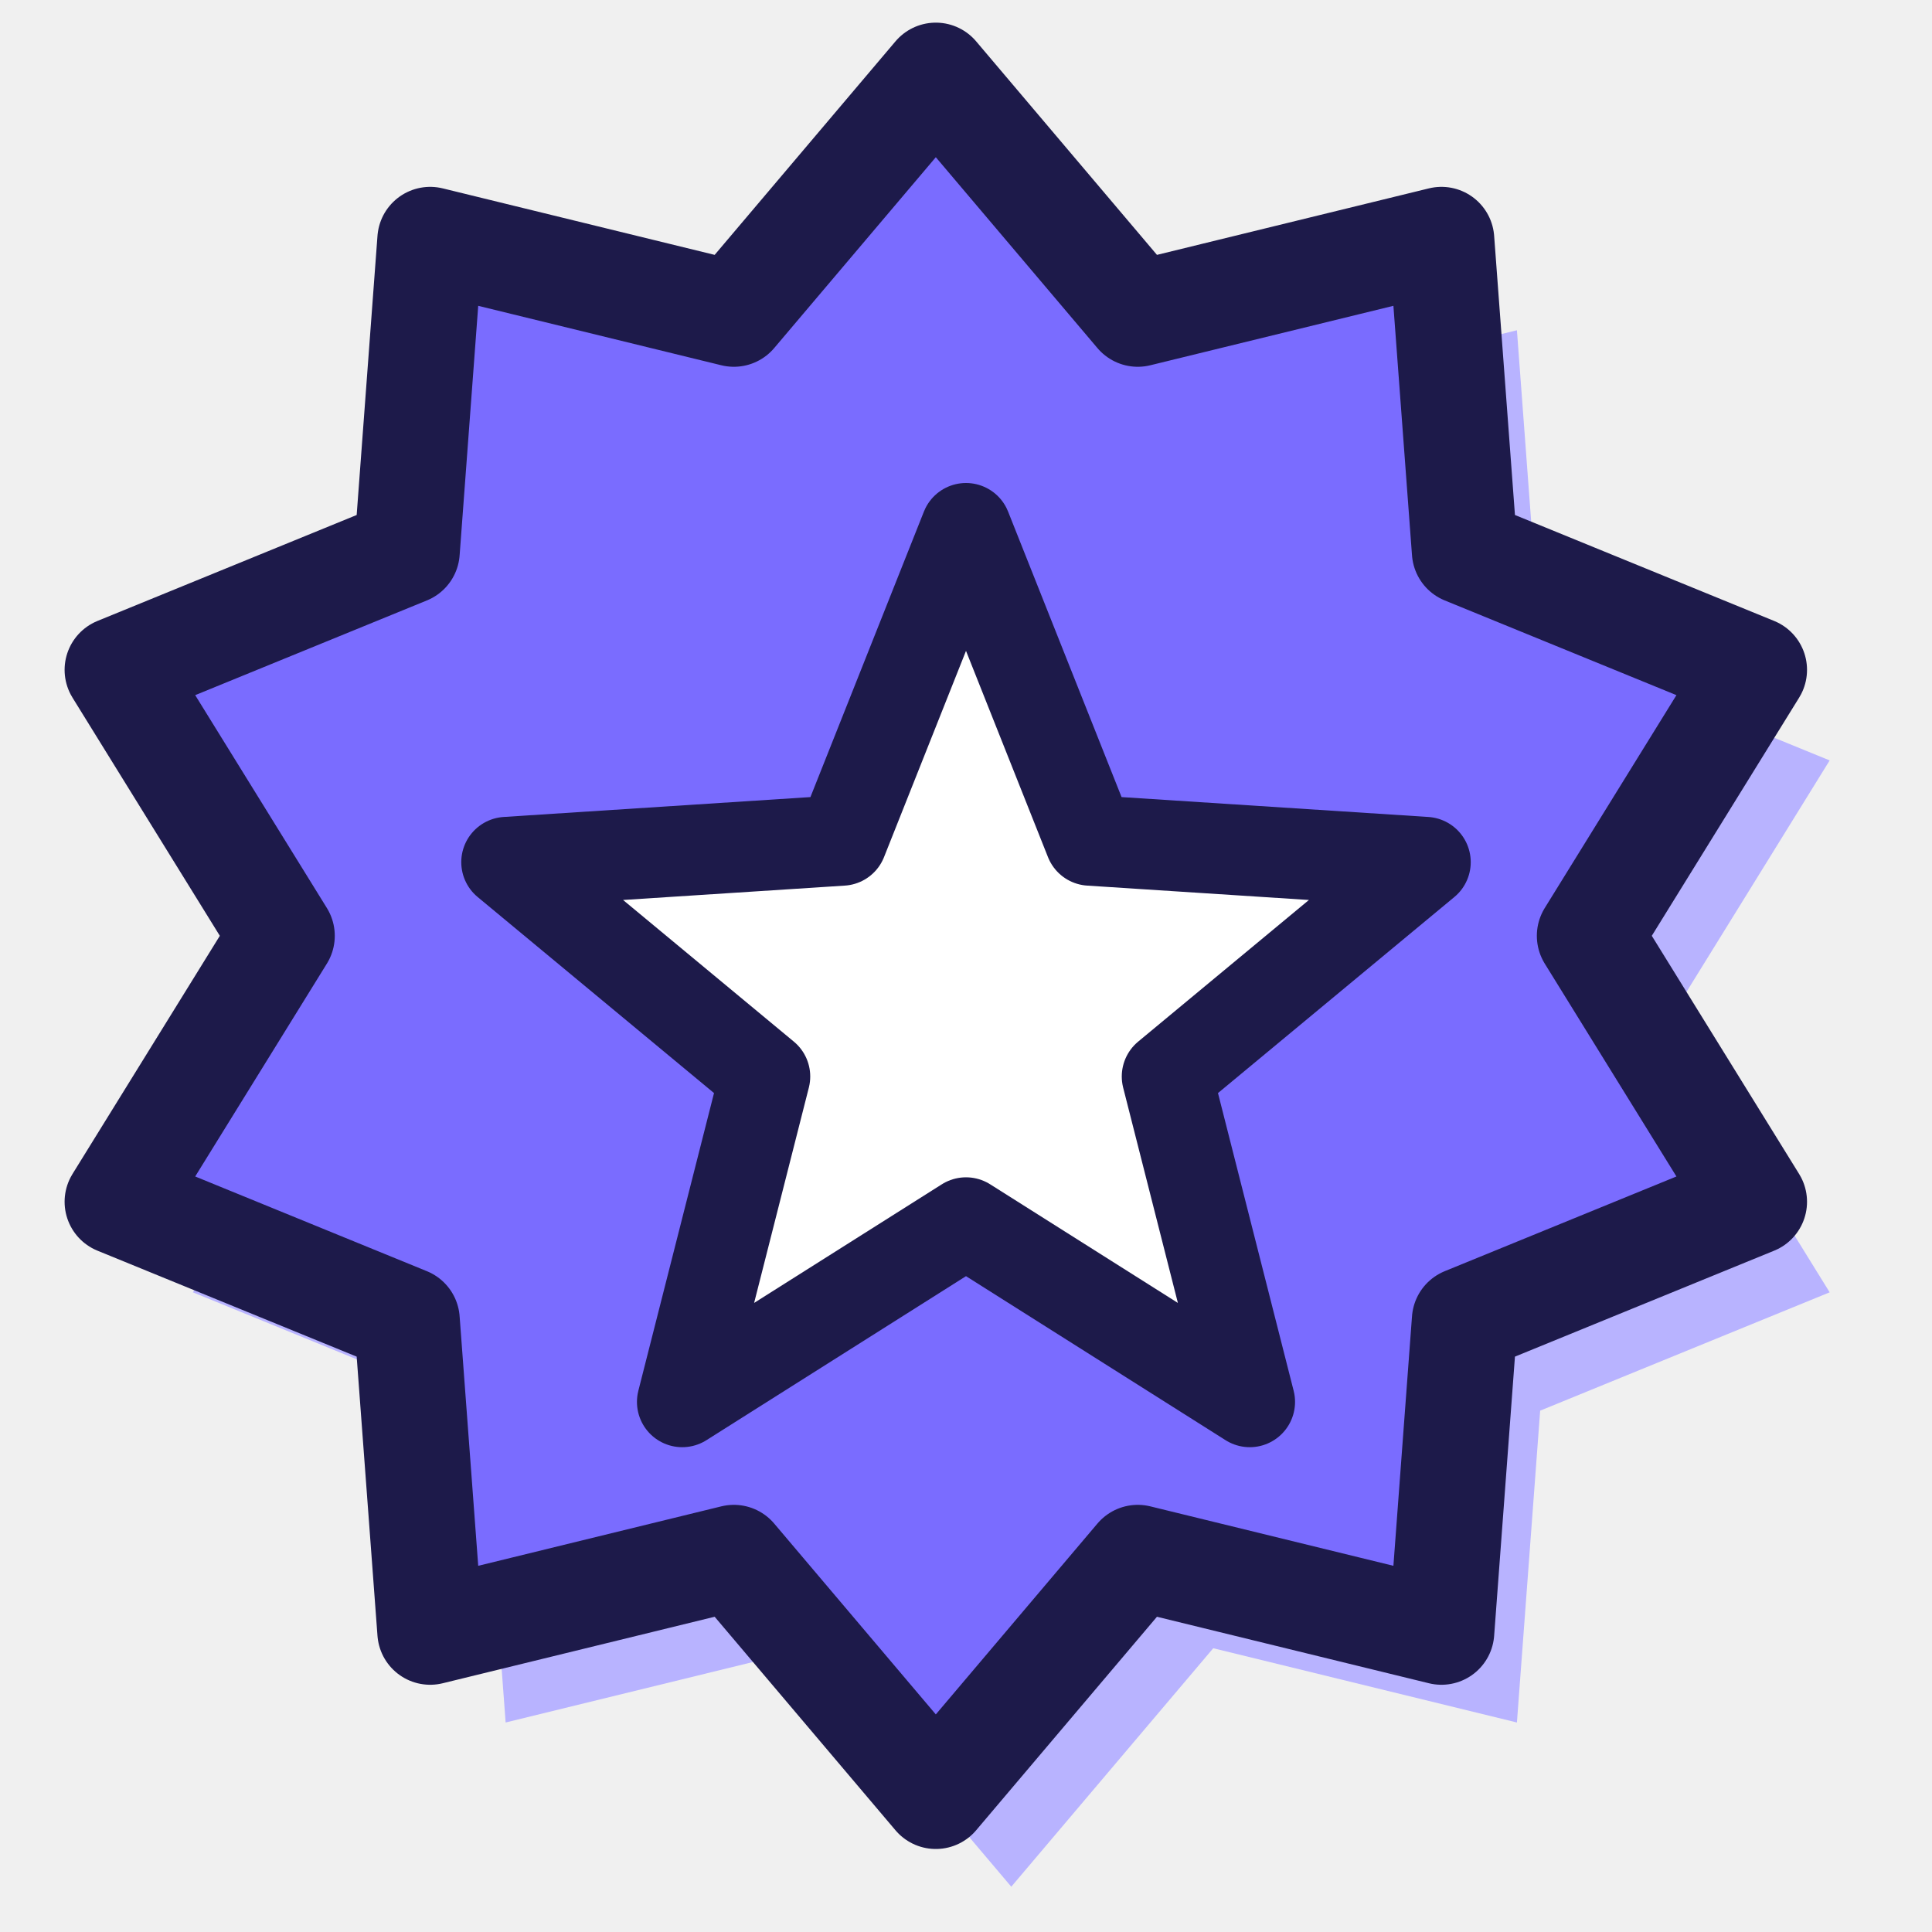
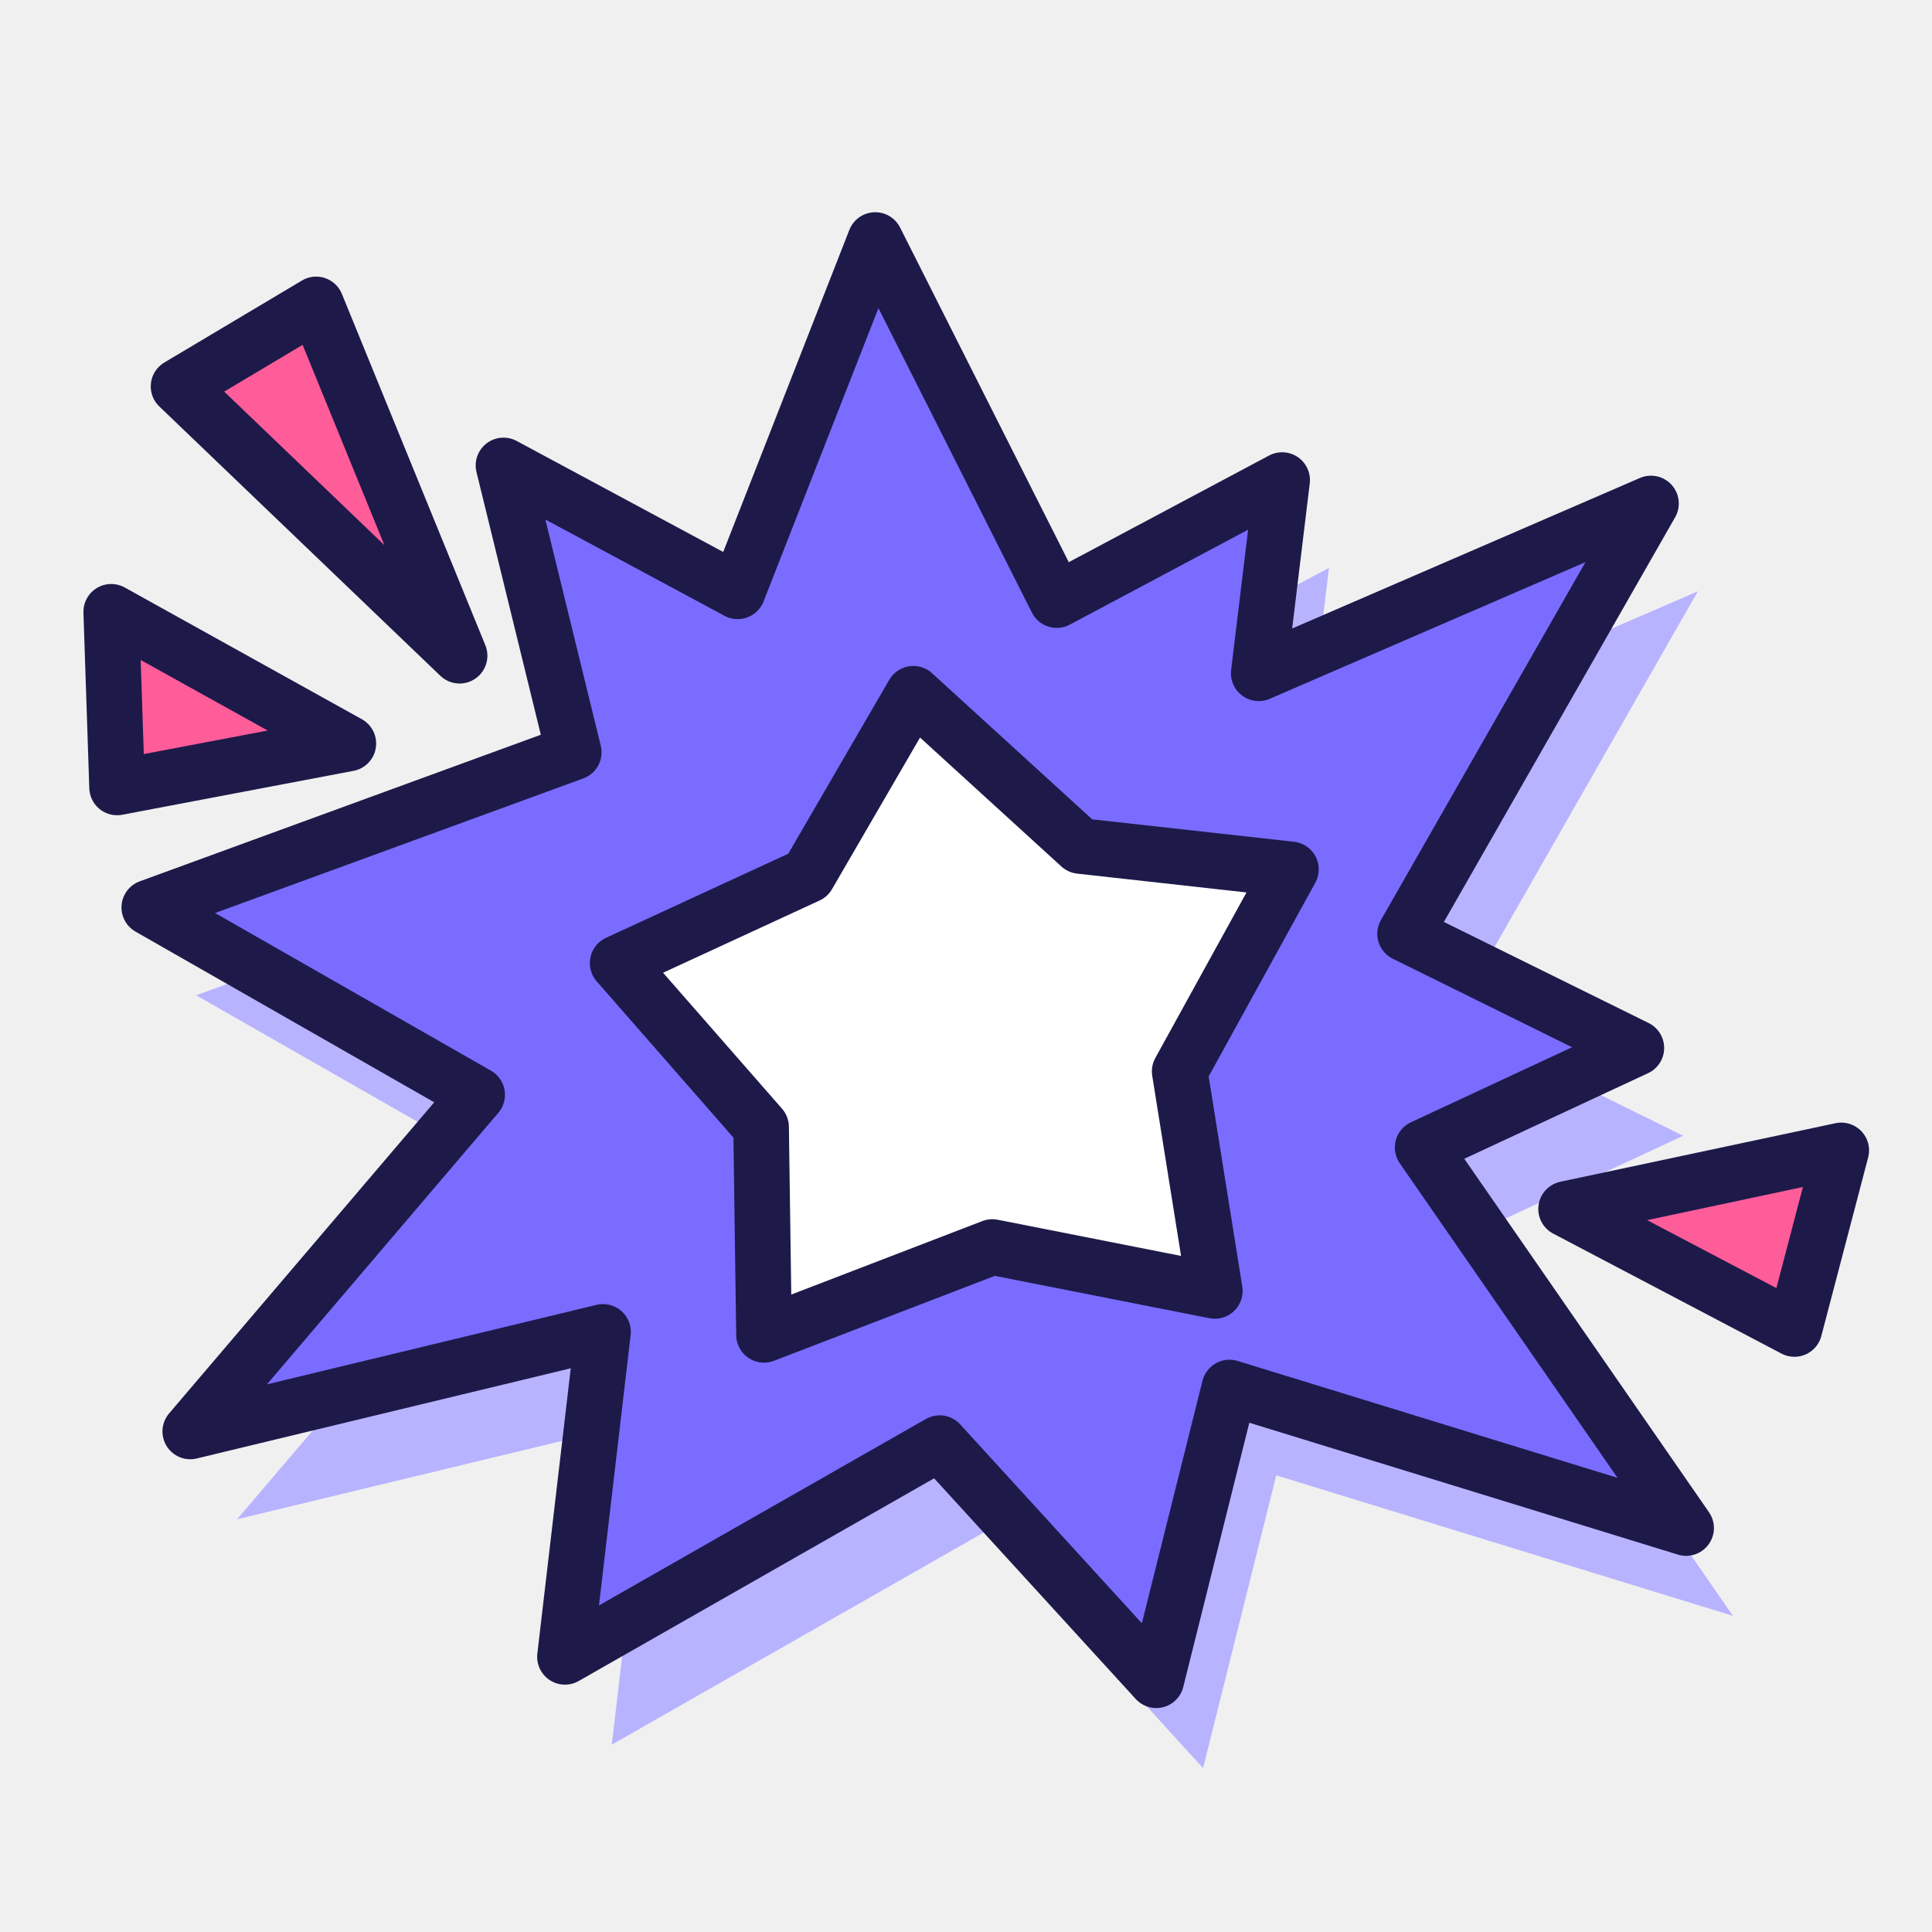
- <svg xmlns="http://www.w3.org/2000/svg" viewBox="0 0 64 64">
-   <path d="M31.00 2.50L37.69 10.40L47.75 7.94L48.52 18.27L58.11 22.19L52.66 31.00L58.11 39.81L48.52 43.73L47.75 54.06L37.69 51.60L31.00 59.50L24.31 51.60L14.25 54.06L13.48 43.73L3.89 39.81L9.34 31.00L3.89 22.19L13.48 18.27L14.25 7.94L24.31 10.40Z" fill="#b8b3ff" transform="translate(2.5 3)" stroke-linejoin="round" />
-   <path d="M31.00 2.50L37.69 10.40L47.75 7.94L48.52 18.27L58.11 22.19L52.66 31.00L58.11 39.81L48.52 43.73L47.75 54.06L37.69 51.60L31.00 59.50L24.31 51.60L14.25 54.06L13.48 43.73L3.89 39.81L9.34 31.00L3.89 22.19L13.48 18.27L14.25 7.94L24.31 10.40Z" fill="#7a6cff" stroke="#1d1a4a" stroke-width="3.5" stroke-linejoin="round" />
-   <path d="M32.00 17.50L36.11 27.84L47.22 28.56L38.66 35.66L41.40 46.44L32.00 40.50L22.60 46.44L25.34 35.66L16.78 28.56L27.89 27.84Z" fill="#fff" stroke="#1d1a4a" stroke-width="3" stroke-linejoin="round" />
+ <svg xmlns="http://www.w3.org/2000/svg" viewBox="0 0 66 66">
+   <g transform="translate(1 1)">
+     <g stroke="#1d1a4a" stroke-width="1.9" stroke-linejoin="round" stroke-linecap="round">
+       <path d="M4.1 30L15.3 36.4L5.5 47.9L19.6 44.5L18.3 55.6L31.1 48.3L38.5 56.4L41 46.4L56.6 51.2L47.6 38.2L54.9 34.8L47 30.9L55.4 16.2L42 22L42.8 15.4L35.1 19.5L28.9 7.2L24.2 19.2L16.2 14.9L18.6 24.7Z" fill="#b8b3ff" stroke="none" transform="translate(1.6 3)" />
+       <path d="M4.1 30L15.3 36.4L5.5 47.9L19.6 44.5L18.3 55.6L31.1 48.3L38.5 56.4L41 46.4L56.6 51.2L47.6 38.2L54.9 34.8L47 30.9L55.4 16.2L42 22L42.8 15.4L35.1 19.5L28.9 7.2L24.2 19.2L16.2 14.9L18.6 24.7Z" fill="#7a6cff" />
+       <path d="M61.9 38.3L52.5 40.3L60.3 44.4Z" fill="#ff5c9a" />
+       <path d="M2.8 19.9L3 25.9L10.9 24.4Z" fill="#ff5c9a" />
+       <path d="M5.1 12.2L14.7 21.4L9.8 9.4Z" fill="#ff5c9a" />
+       <path d="M43.1 28.7L35.9 27.9L30.2 22.7L26.6 28.9L20.1 31.9L25 37.5L25.1 44.6L32.9 41.6L40.5 43.1L39.3 35.6Z" fill="#fff" />
+     </g>
+   </g>
</svg>
